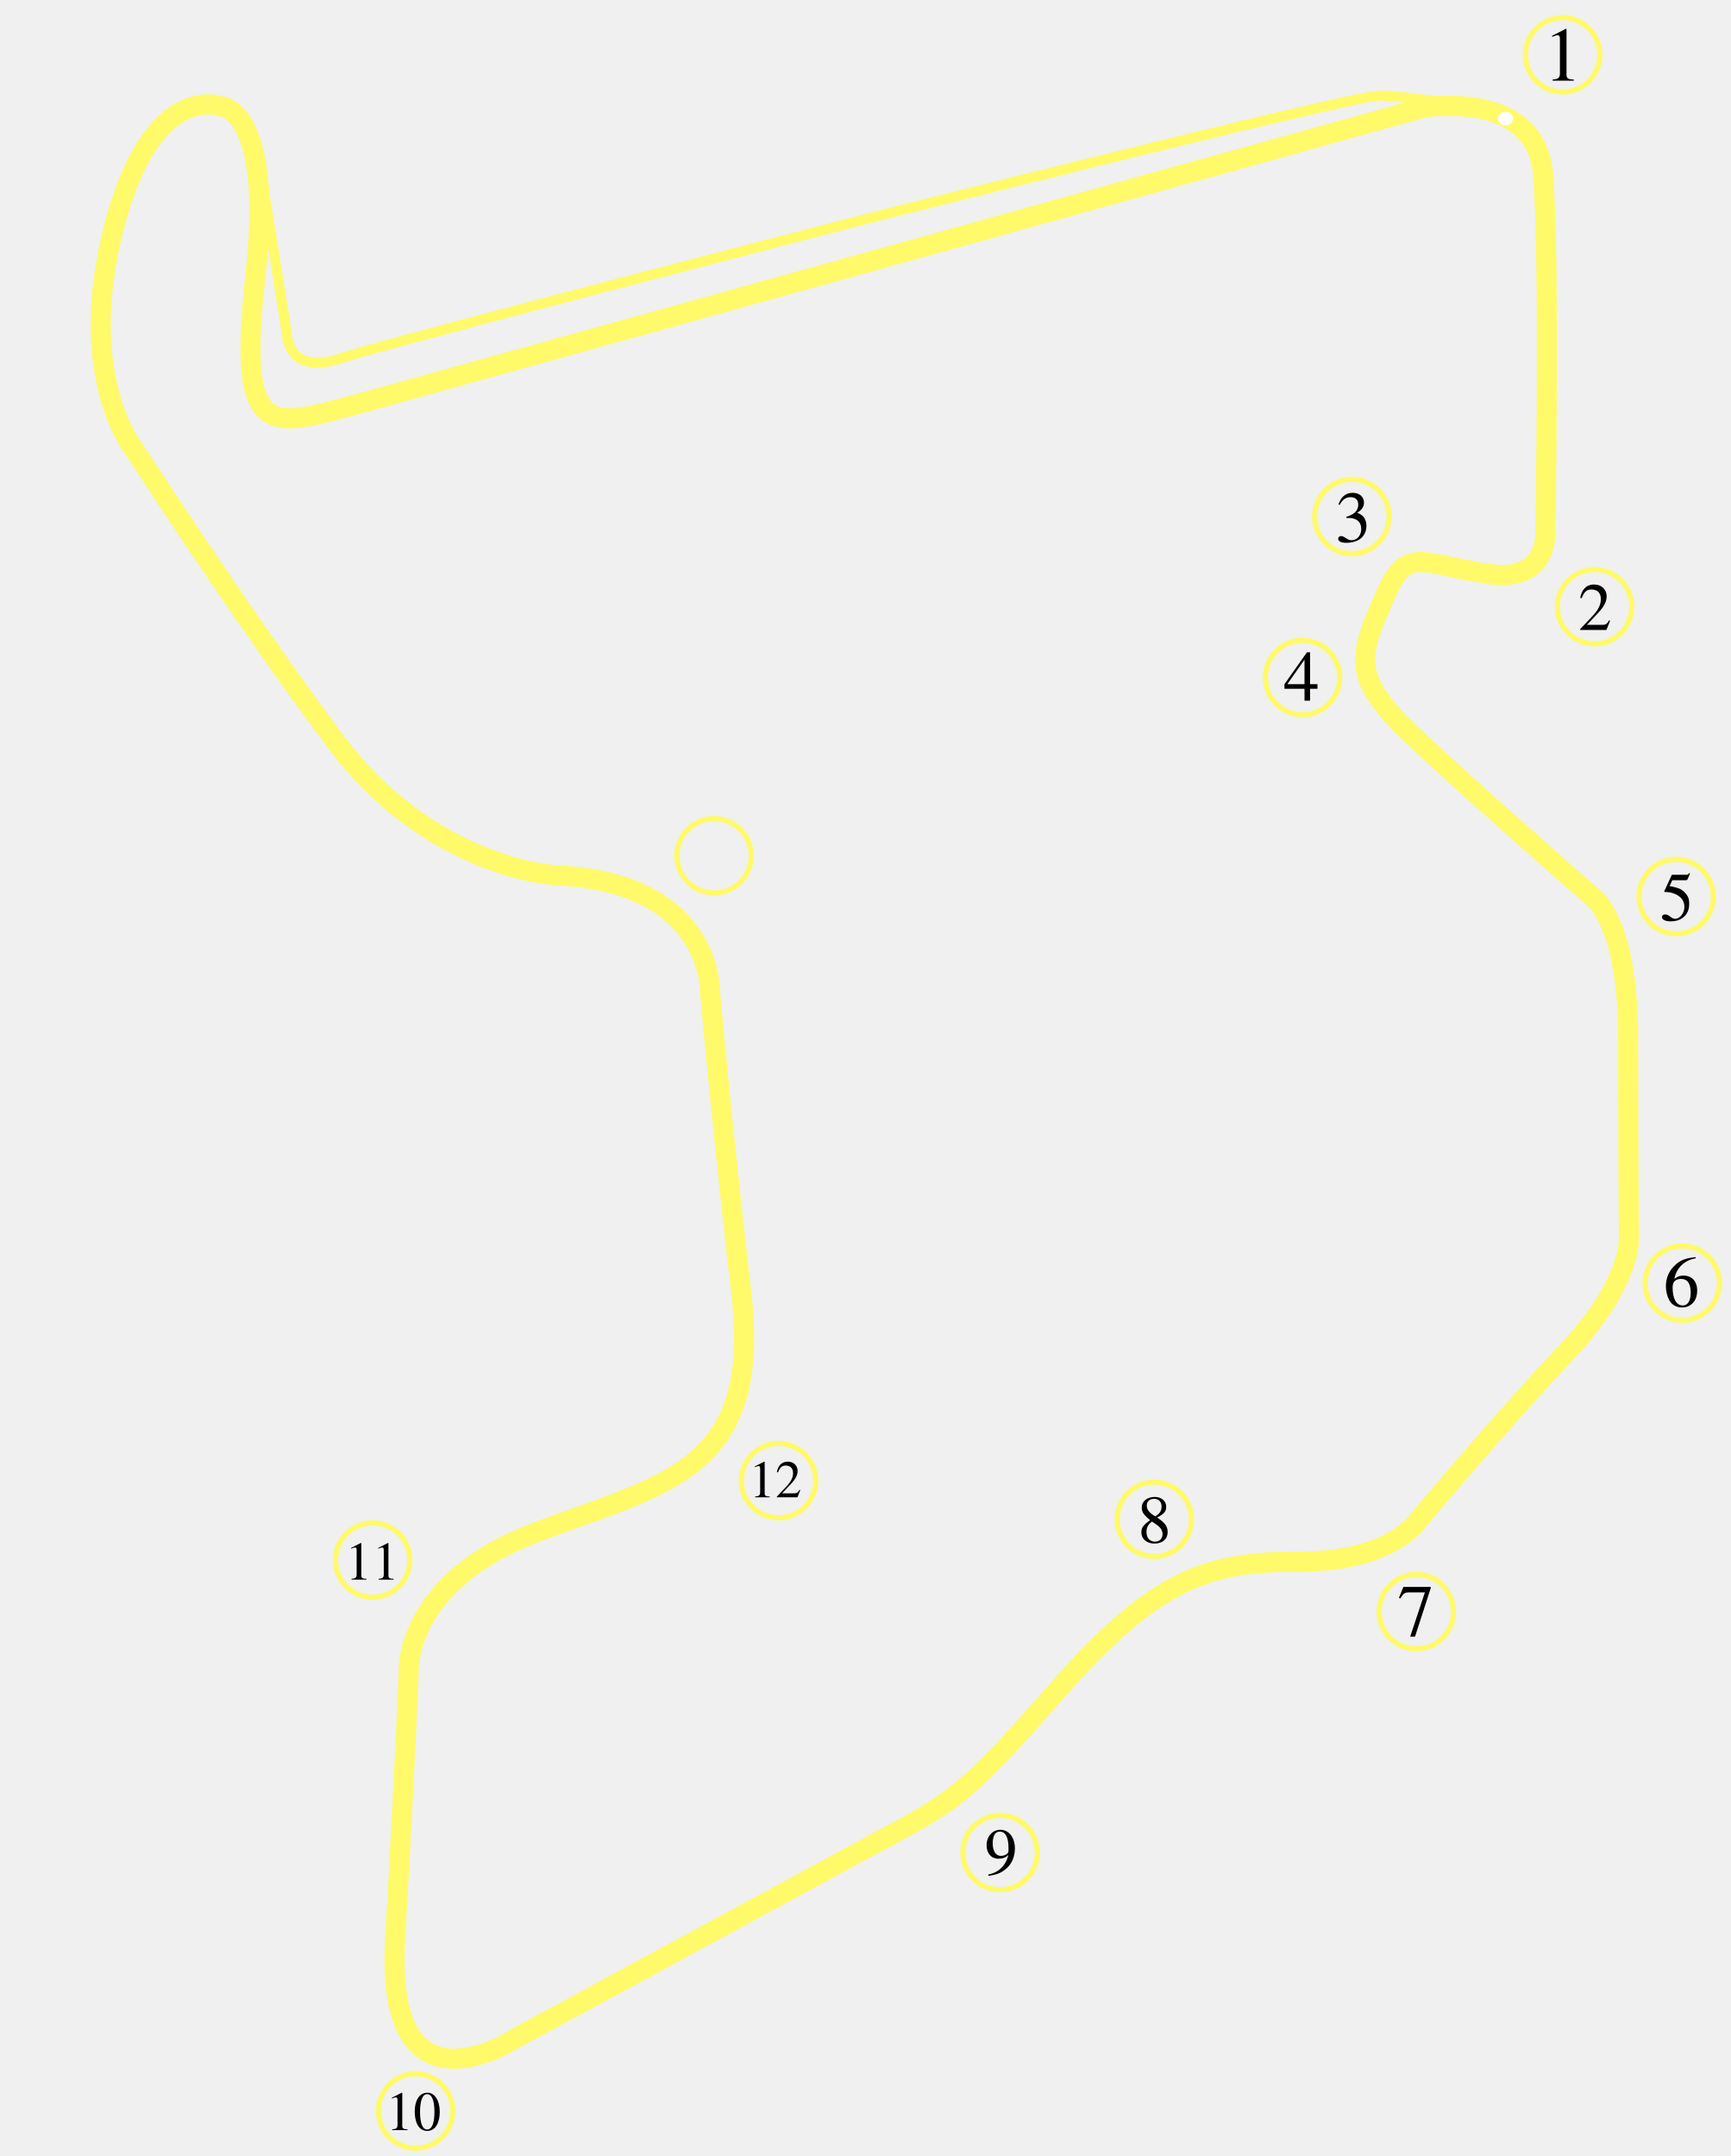
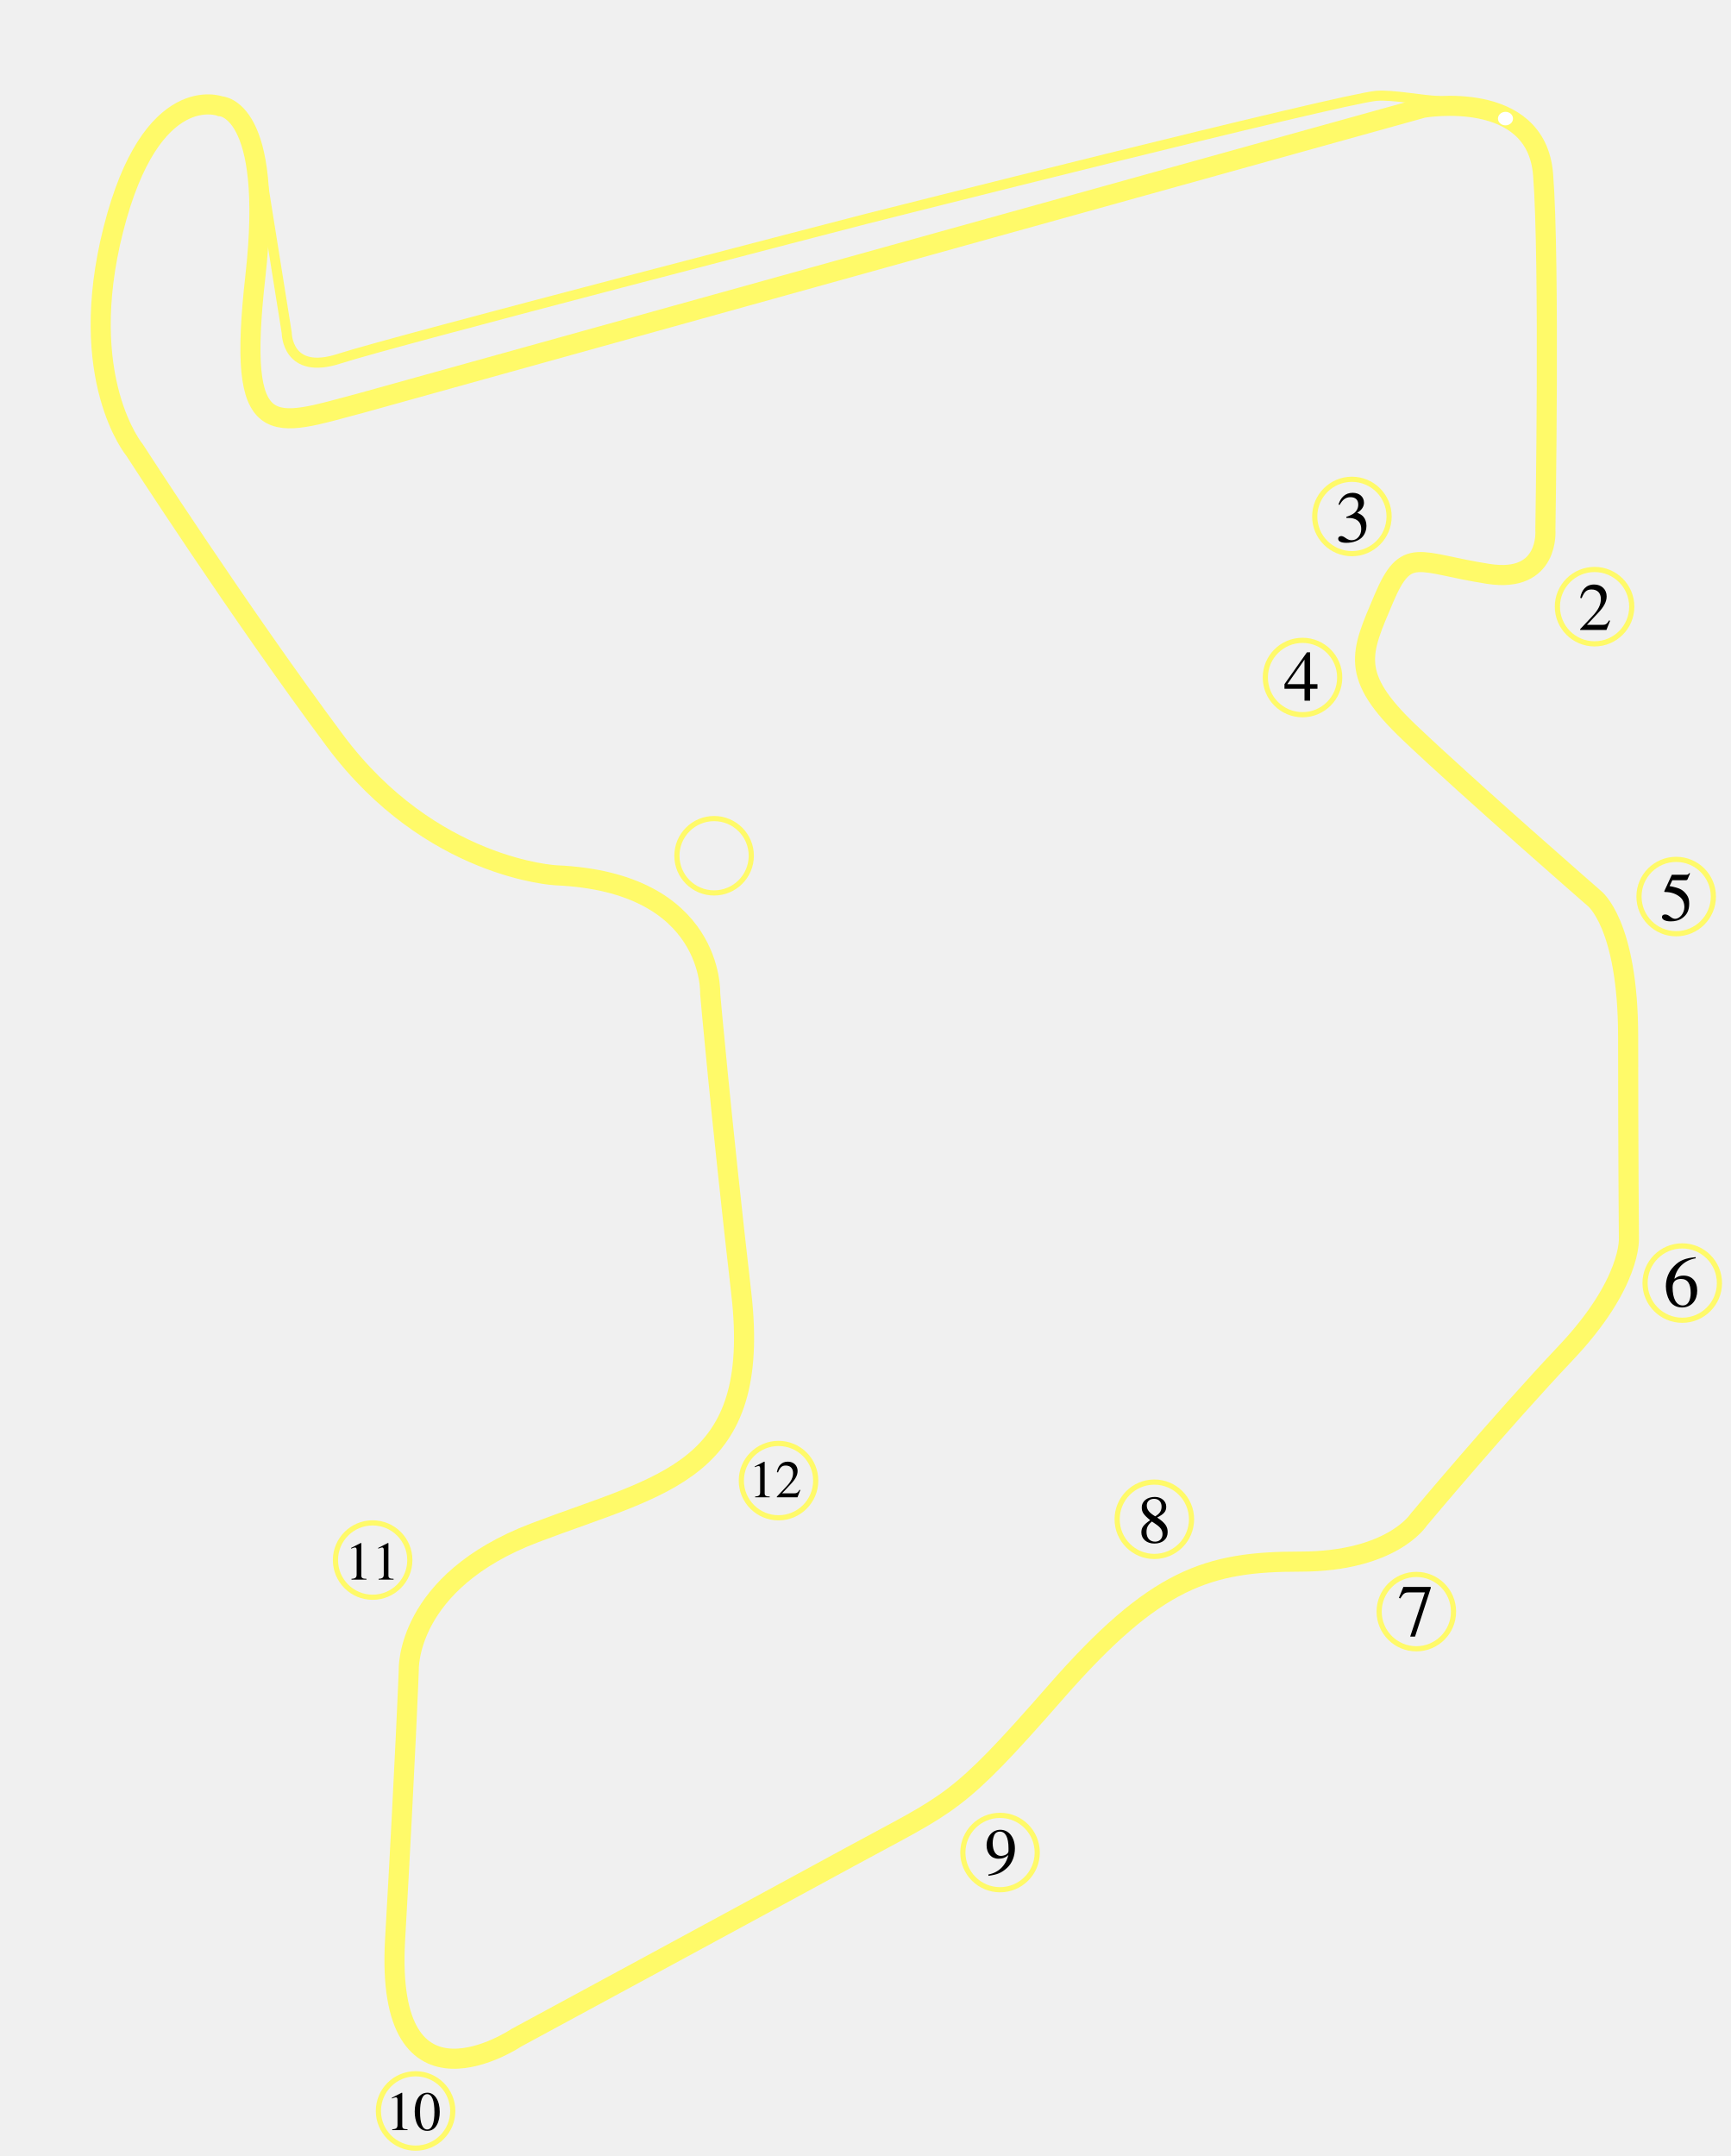
<svg xmlns="http://www.w3.org/2000/svg" width="430.862mm" height="536.701mm" viewBox="0 0 430.862 536.701" version="1.1" id="svg1">
  <defs id="defs1" />
  <g id="layer1" transform="translate(141.2875,177.0063)">
    <path id="path33" d="m -51.448,-76.664 264.394,-73.516 c 0,0 28.159,-4.914 29.86,16.631 1.701,21.545 0.567,88.446 0.567,88.446 0,0 1.17,13.329 -14.174,10.961 -17.626,-2.719 -20.411,-7.182 -26.08,6.237 -5.67,13.418 -8.693,18.899 6.426,33.262 15.119,14.363 45.924,41.199 45.924,41.199 0,0 8.504,6.237 8.504,34.585 0,28.348 0.189,50.082 0.189,50.082 0,0 0.756,11.15 -15.686,28.537 -16.442,17.387 -36.664,41.577 -36.664,41.577 0,0 -6.615,10.394 -29.482,10.394 -22.868,0 -35.908,3.969 -60.854,32.506 -24.946,28.537 -25.891,27.214 -51.216,41.01 -25.324,13.796 -82.966,44.979 -82.966,44.979 0,0 -32.884,22.112 -30.238,-24.379 2.646,-46.491 3.402,-67.091 3.402,-67.091 0,0 -0.945,-21.923 31.372,-34.207 32.317,-12.284 56.507,-15.119 51.405,-59.531 -5.103,-44.412 -7.749,-74.65 -7.749,-74.65 0,0 1.134,-27.781 -38.365,-29.482 0,0 -31.183,-1.512 -54.996,-33.451 -23.812,-31.939 -49.893,-72.382 -49.893,-72.382 0,0 -14.741,-17.765 -5.292,-54.996 9.449,-37.231 26.647,-30.616 26.647,-30.616 0,0 13.418,0.189 8.693,42.333 -4.725,42.144 4.158,37.42 26.269,31.561 z" style="display:inline;fill:none;stroke:#fffa69;stroke-width:5;stroke-linecap:butt;stroke-linejoin:miter;stroke-miterlimit:4;stroke-dasharray:none;stroke-opacity:1" />
    <path id="path19" style="font-size:4.237px;fill:#ffffff;stroke-width:0.199" d="m 235.316,-147.483 a 1.871,1.684 0 0 1 -1.871,1.684 1.871,1.684 0 0 1 -1.871,-1.684 1.871,1.684 0 0 1 1.871,-1.684 1.871,1.684 0 0 1 1.871,1.684 z" />
    <path id="path873" d="m -76.062,-132.628 6.147,38.487 c 0,0 0,10.691 13.096,6.414 13.096,-4.276 130.962,-34.745 130.962,-34.745 0,0 118.271,-29.908 127.157,-30.676 3.941,-0.341 11.14,1.111 15.501,1.291 4.342,0.179 -102.396,27.052 -98.827,28.316" style="display:inline;fill:none;stroke:#fffa69;stroke-width:2.5;stroke-linecap:butt;stroke-linejoin:miter;stroke-miterlimit:4;stroke-dasharray:none;stroke-opacity:1" />
-     <g id="g1" transform="translate(1.670625)">
-       <path id="path960" style="display:inline;fill:none;stroke:#fffa69;stroke-width:1.288" d="m 255.255,-163.364 a 9.257,9.257 0 0 1 -9.257,9.257 9.257,9.257 0 0 1 -9.257,-9.257 9.257,9.257 0 0 1 9.257,-9.257 9.257,9.257 0 0 1 9.257,9.257 z" />
-       <path style="font-size:19.102px;line-height:1.25;font-family:STIX;-inkscape-font-specification:STIX;stroke-width:0.895" d="m 248.778,-156.92 v -0.287 c -1.433,0 -1.815,-0.344 -1.815,-1.165 v -11.404 l -0.172,-0.057 -3.419,1.738 v 0.267 l 0.516,-0.191 c 0.344,-0.134 0.669,-0.229 0.86,-0.229 0.401,0 0.573,0.287 0.573,0.936 v 8.577 c 0,1.051 -0.401,1.452 -1.815,1.528 v 0.287 z" id="text1017" />
-     </g>
    <path id="path960-8" style="display:inline;fill:none;stroke:#fffa69;stroke-width:1.288" d="m 264.876,-25.987 a 9.257,9.257 0 0 1 -9.257,9.257 9.257,9.257 0 0 1 -9.257,-9.257 9.257,9.257 0 0 1 9.257,-9.257 9.257,9.257 0 0 1 9.257,9.257 z" />
    <path style="font-size:14.538px;line-height:1.25;font-family:STIX;-inkscape-font-specification:STIX;white-space:pre;stroke-width:0.681" d="m 257.942,-22.925 -0.204,-0.087 c -0.48,0.814 -0.785,0.974 -1.396,0.974 h -3.402 l 2.399,-2.559 c 1.294,-1.367 1.861,-2.457 1.861,-3.605 0,-1.439 -1.047,-2.559 -2.689,-2.559 -1.788,0 -2.719,1.192 -3.024,2.893 l 0.305,0.073 c 0.582,-1.425 1.09,-1.89 2.137,-1.89 1.236,0 2.021,0.727 2.021,2.05 0,1.236 -0.523,2.341 -1.89,3.78 l -2.588,2.748 v 0.174 h 5.684 z" id="text1017-5" transform="matrix(1.151107,0,0,1.151107,-37.44228,3.905695)" />
    <path id="path960-1" style="display:inline;fill:none;stroke:#fffa69;stroke-width:1.288" d="m 204.473,-48.438 a 9.257,9.257 0 0 1 -9.257,9.257 9.257,9.257 0 0 1 -9.257,-9.257 9.257,9.257 0 0 1 9.257,-9.257 9.257,9.257 0 0 1 9.257,9.257 z" />
    <path style="font-size:18.035px;line-height:1.25;font-family:STIX;-inkscape-font-specification:STIX;stroke-width:0.845" d="m 192.162,-51.331 c 0.739,-1.335 1.569,-1.912 2.687,-1.912 1.19,0 1.948,0.613 1.948,1.84 0,1.1 -0.577,1.912 -1.461,2.417 -0.361,0.216 -0.83,0.415 -1.515,0.649 v 0.252 c 1.028,0 1.443,0.054 1.84,0.18 1.244,0.361 1.876,1.244 1.876,2.615 0,1.533 -1.01,2.759 -2.345,2.759 -0.505,0 -0.884,-0.09 -1.551,-0.559 -0.505,-0.361 -0.794,-0.469 -1.1,-0.469 -0.415,0 -0.739,0.271 -0.739,0.649 0,0.649 0.703,1.028 2.02,1.028 1.605,0 3.318,-0.523 4.184,-1.677 0.523,-0.685 0.83,-1.569 0.83,-2.525 0,-0.938 -0.289,-1.767 -0.794,-2.327 -0.379,-0.397 -0.703,-0.613 -1.497,-0.956 1.208,-0.721 1.677,-1.623 1.677,-2.489 0,-1.479 -1.136,-2.471 -2.813,-2.471 -1.876,0 -3.012,1.208 -3.535,2.922 z" id="text1017-7" />
    <path id="path960-3" style="display:inline;fill:none;stroke:#fffa69;stroke-width:1.288" d="m 192.179,-8.347 a 9.257,9.257 0 0 1 -9.257,9.257 9.257,9.257 0 0 1 -9.257,-9.257 9.257,9.257 0 0 1 9.257,-9.257 9.257,9.257 0 0 1 9.257,9.257 z" />
    <path style="font-size:17.816px;line-height:1.25;font-family:STIX;-inkscape-font-specification:STIX;stroke-width:0.835" d="m 186.642,-5.555 v -1.14 h -1.835 v -7.928 h -0.784 l -5.594,7.928 v 1.14 h 4.989 v 2.975 h 1.39 v -2.975 z m -3.225,-1.14 h -4.276 l 4.276,-6.111 z" id="text1017-4" />
    <path id="path960-38" style="display:inline;fill:none;stroke:#fffa69;stroke-width:1.288" d="m 285.189,46.176 a 9.257,9.257 0 0 1 -9.257,9.257 9.257,9.257 0 0 1 -9.257,-9.257 9.257,9.257 0 0 1 9.257,-9.257 9.257,9.257 0 0 1 9.257,9.257 z" />
    <path style="font-size:14.538px;line-height:1.25;font-family:STIX;-inkscape-font-specification:STIX;white-space:pre;stroke-width:0.681" d="m 277.731,41.329 -0.131,-0.102 c -0.233,0.305 -0.363,0.378 -0.698,0.378 h -3.009 l -1.585,3.445 c 0,0 -0.015,0.044 -0.015,0.073 0,0.087 0.044,0.116 0.174,0.116 1.396,0 2.413,0.465 3.097,1.018 0.654,0.523 0.974,1.25 0.974,2.181 0,1.25 -0.945,2.457 -1.963,2.457 -0.291,0 -0.625,-0.131 -1.032,-0.465 -0.465,-0.378 -0.741,-0.451 -1.076,-0.451 -0.407,0 -0.654,0.189 -0.654,0.552 0,0.552 0.756,0.901 1.846,0.901 0.989,0 1.788,-0.218 2.471,-0.712 0.989,-0.727 1.425,-1.628 1.425,-3.024 0,-0.77 -0.131,-1.323 -0.509,-1.846 -0.829,-1.148 -1.556,-1.468 -3.634,-1.861 l 0.582,-1.236 h 2.82 c 0.233,0 0.349,-0.087 0.393,-0.189 z" id="text1017-3" transform="matrix(1.18006,0,0,1.18006,-48.36179,-8.342188)" />
    <g id="g16" transform="translate(-2.231364)">
      <path id="path960-5" style="display:inline;fill:none;stroke:#fffa69;stroke-width:1.288" d="m 288.931,142.393 a 9.257,9.257 0 0 1 -9.257,9.257 9.257,9.257 0 0 1 -9.257,-9.257 9.257,9.257 0 0 1 9.257,-9.257 9.257,9.257 0 0 1 9.257,9.257 z" />
      <path style="font-size:17.959px;line-height:1.25;font-family:STIX;-inkscape-font-specification:STIX;stroke-width:0.842" d="m 282.999,135.937 c -2.478,0.269 -3.897,0.7 -5.442,2.317 -1.275,1.311 -1.958,3.017 -1.958,4.957 0,1.257 0.341,2.532 0.844,3.448 0.629,1.149 1.76,1.814 3.179,1.814 1.185,0 2.191,-0.485 2.856,-1.311 0.593,-0.718 0.916,-1.724 0.916,-2.874 0,-2.317 -1.293,-3.754 -3.394,-3.754 -0.79,0 -1.401,0.126 -2.281,0.808 0.485,-2.712 2.496,-4.651 5.316,-5.118 z m -1.221,8.908 c 0,1.832 -0.664,3.125 -1.958,3.125 -1.688,0 -2.55,-1.796 -2.55,-4.526 0,-1.652 1.06,-2.083 2.083,-2.083 1.67,0 2.425,1.185 2.425,3.484 z" id="text1017-1" />
    </g>
    <path id="path960-7" style="display:inline;fill:none;stroke:#fffa69;stroke-width:1.288" d="m 220.51,224.177 a 9.257,9.257 0 0 1 -9.257,9.257 9.257,9.257 0 0 1 -9.257,-9.257 9.257,9.257 0 0 1 9.257,-9.257 9.257,9.257 0 0 1 9.257,9.257 z" />
    <path style="font-size:18.456px;line-height:1.25;font-family:STIX;-inkscape-font-specification:STIX;stroke-width:0.865" d="m 214.839,218.327 v -0.295 h -6.81 l -1.107,2.713 0.332,0.166 c 0.775,-1.255 1.089,-1.513 2.159,-1.513 h 3.968 l -3.654,11 h 1.2 z" id="text1017-6" />
    <path id="path960-71" style="display:inline;fill:none;stroke:#fffa69;stroke-width:1.288" d="m 155.296,201.192 a 9.257,9.257 0 0 1 -9.257,9.257 9.257,9.257 0 0 1 -9.257,-9.257 9.257,9.257 0 0 1 9.257,-9.257 9.257,9.257 0 0 1 9.257,9.257 z" />
    <path style="font-size:14.538px;line-height:1.25;font-family:STIX;-inkscape-font-specification:STIX;white-space:pre;stroke-width:0.681" d="m 147.94,203.992 c 0,-1.163 -0.465,-1.948 -2.253,-3.14 1.439,-0.77 1.948,-1.265 1.948,-2.355 0,-1.134 -1.003,-2.079 -2.442,-2.079 -1.614,0 -2.82,0.872 -2.82,2.268 0,0.945 0.305,1.497 1.803,2.733 -1.556,1.09 -1.89,1.657 -1.89,2.66 0,1.367 1.148,2.37 2.791,2.37 1.745,0 2.864,-0.959 2.864,-2.457 z m -1.308,-5.495 c 0,0.901 -0.378,1.512 -1.367,2.093 -1.279,-0.756 -1.817,-1.425 -1.817,-2.326 0,-0.901 0.625,-1.439 1.599,-1.439 0.989,0 1.585,0.669 1.585,1.672 z m -1.221,3.794 c 0.989,0.669 1.425,1.25 1.425,2.152 0,0.945 -0.654,1.599 -1.599,1.599 -1.105,0 -1.846,-0.756 -1.846,-2.093 0,-0.945 0.305,-1.541 1.163,-2.239 z" id="text1017-16" transform="matrix(1.157021,0,0,1.157021,-21.81665,-31.62932)" />
    <path style="display:inline;fill:none;stroke:#fffa69;stroke-width:0.681px;stroke-linecap:butt;stroke-linejoin:miter;stroke-opacity:1" d="M 89.016,262.275 Z" id="path1152" />
    <path id="path960-30" style="display:inline;fill:none;stroke:#fffa69;stroke-width:1.288" d="m 116.891,284.155 a 9.257,9.257 0 0 1 -9.257,9.257 9.257,9.257 0 0 1 -9.257,-9.257 9.257,9.257 0 0 1 9.257,-9.257 9.257,9.257 0 0 1 9.257,9.257 z" />
    <path style="font-size:16.418px;line-height:1.25;font-family:STIX;-inkscape-font-specification:STIX;stroke-width:0.77" d="m 104.764,289.945 c 2.134,-0.296 3.202,-0.69 4.597,-1.954 1.313,-1.199 1.97,-2.988 1.97,-4.876 0,-1.379 -0.394,-2.561 -1.051,-3.382 -0.64,-0.788 -1.527,-1.248 -2.578,-1.248 -1.954,0 -3.415,1.658 -3.415,3.875 0,2.003 1.182,3.333 2.955,3.333 0.969,0 1.757,-0.246 2.463,-0.936 -0.657,2.693 -2.496,4.416 -4.991,4.86 z m 4.975,-6.19 c 0,0.87 -1.199,1.231 -1.921,1.231 -1.231,0 -2.019,-1.231 -2.019,-3.185 0,-0.887 0.246,-1.855 0.575,-2.299 0.279,-0.361 0.706,-0.558 1.199,-0.558 1.428,0 2.167,1.412 2.167,4.17 z" id="text1017-0" />
    <g id="g8" transform="translate(0,-1.312567)">
      <path id="path960-88" style="display:inline;fill:none;stroke:#fffa69;stroke-width:1.288" d="m -28.586,349.794 a 9.257,9.257 0 0 1 -9.257,9.257 9.257,9.257 0 0 1 -9.257,-9.257 9.257,9.257 0 0 1 9.257,-9.257 9.257,9.257 0 0 1 9.257,9.257 z" />
      <path style="font-size:13.783px;line-height:1.25;font-family:STIX;-inkscape-font-specification:STIX;stroke-width:0.738" d="m -39.85,354.569 v -0.207 c -1.034,0 -1.309,-0.248 -1.309,-0.841 v -8.228 l -0.124,-0.041 -2.467,1.254 v 0.193 l 0.372,-0.138 c 0.248,-0.097 0.482,-0.165 0.62,-0.165 0.289,0 0.413,0.207 0.413,0.675 v 6.188 c 0,0.758 -0.289,1.047 -1.309,1.103 v 0.207 z m 8.021,-4.548 c 0,-2.825 -1.254,-4.769 -3.06,-4.769 -2.219,0 -3.17,2.247 -3.17,4.686 0,2.26 0.758,4.824 3.115,4.824 2.247,0 3.115,-2.371 3.115,-4.741 z m -1.323,0.069 c 0,2.729 -0.62,4.314 -1.792,4.314 -1.185,0 -1.792,-1.571 -1.792,-4.369 0,-2.798 0.62,-4.424 1.764,-4.424 1.213,0 1.819,1.613 1.819,4.479 z" id="text1017-68" />
    </g>
    <path id="path960-88-6" style="display:inline;fill:none;stroke:#fffa69;stroke-width:1.288" d="m -39.276,211.348 a 9.257,9.257 0 0 1 -9.257,9.257 9.257,9.257 0 0 1 -9.257,-9.257 9.257,9.257 0 0 1 9.257,-9.257 9.257,9.257 0 0 1 9.257,9.257 z" />
    <path style="font-size:13.497px;line-height:1.25;font-family:STIX;-inkscape-font-specification:STIX;stroke-width:0.723" d="m -50.071,216.215 v -0.202 c -1.012,0 -1.282,-0.243 -1.282,-0.823 v -8.058 l -0.121,-0.041 -2.416,1.228 v 0.189 l 0.364,-0.135 c 0.243,-0.095 0.472,-0.162 0.607,-0.162 0.283,0 0.405,0.202 0.405,0.661 v 6.06 c 0,0.742 -0.283,1.026 -1.282,1.08 v 0.202 z m 6.749,0 v -0.202 c -1.012,0 -1.282,-0.243 -1.282,-0.823 v -8.058 l -0.121,-0.041 -2.416,1.228 v 0.189 l 0.364,-0.135 c 0.243,-0.095 0.472,-0.162 0.607,-0.162 0.283,0 0.405,0.202 0.405,0.661 v 6.06 c 0,0.742 -0.283,1.026 -1.282,1.08 v 0.202 z" id="text1017-68-5" />
    <path id="path960-88-4" style="display:inline;fill:none;stroke:#fffa69;stroke-width:1.288;filter:url(#filter1053)" d="m 61.751,191.57 a 9.257,9.257 0 0 1 -9.257,9.257 9.257,9.257 0 0 1 -9.257,-9.257 9.257,9.257 0 0 1 9.257,-9.257 9.257,9.257 0 0 1 9.257,9.257 z" />
    <path style="font-size:13.132px;line-height:1.25;font-family:STIX;-inkscape-font-specification:STIX;stroke-width:0.704" d="M 50.297,195.726 V 195.529 c -0.985,0 -1.248,-0.236 -1.248,-0.801 v -7.84 l -0.118,-0.039 -2.351,1.195 v 0.184 l 0.355,-0.131 c 0.236,-0.092 0.46,-0.158 0.591,-0.158 0.276,0 0.394,0.197 0.394,0.643 v 5.896 c 0,0.722 -0.276,0.998 -1.248,1.051 v 0.197 z m 7.617,-1.799 -0.184,-0.079 c -0.433,0.735 -0.709,0.88 -1.261,0.88 h -3.073 l 2.167,-2.311 c 1.169,-1.234 1.681,-2.219 1.681,-3.257 0,-1.3 -0.946,-2.311 -2.429,-2.311 -1.615,0 -2.456,1.077 -2.732,2.613 l 0.276,0.066 c 0.525,-1.287 0.985,-1.707 1.93,-1.707 1.116,0 1.825,0.657 1.825,1.852 0,1.116 -0.473,2.114 -1.707,3.414 l -2.338,2.482 v 0.158 h 5.135 z" id="text1017-68-2" />
    <path id="path960-88-7" style="display:inline;fill:none;stroke:#fffa69;stroke-width:1.288;filter:url(#filter1053)" d="m 45.715,36.019 a 9.257,9.257 0 0 1 -9.257,9.257 9.257,9.257 0 0 1 -9.257,-9.257 9.257,9.257 0 0 1 9.257,-9.257 9.257,9.257 0 0 1 9.257,9.257 z" />
  </g>
</svg>
